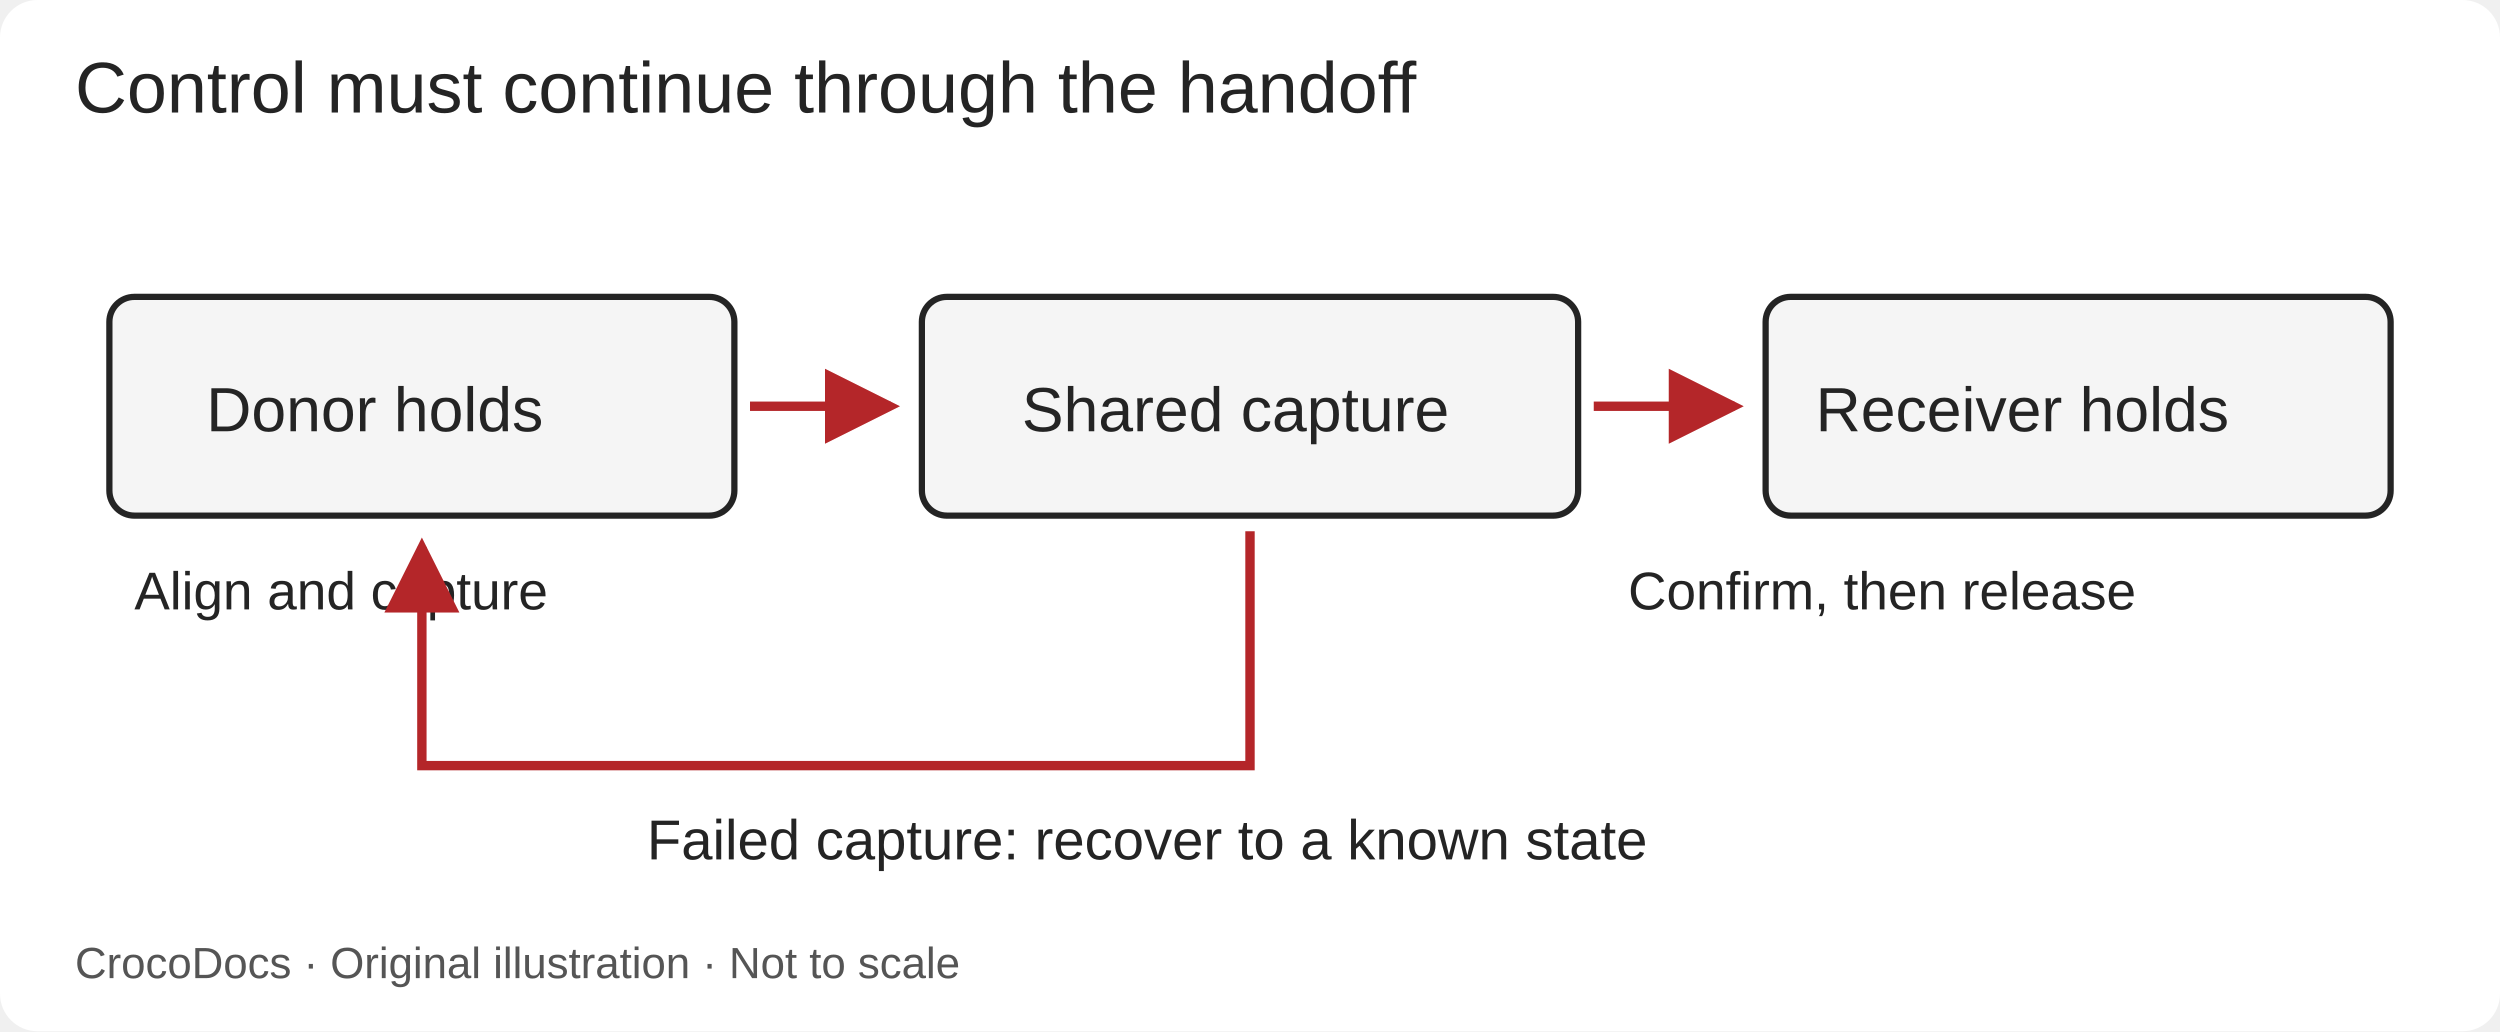
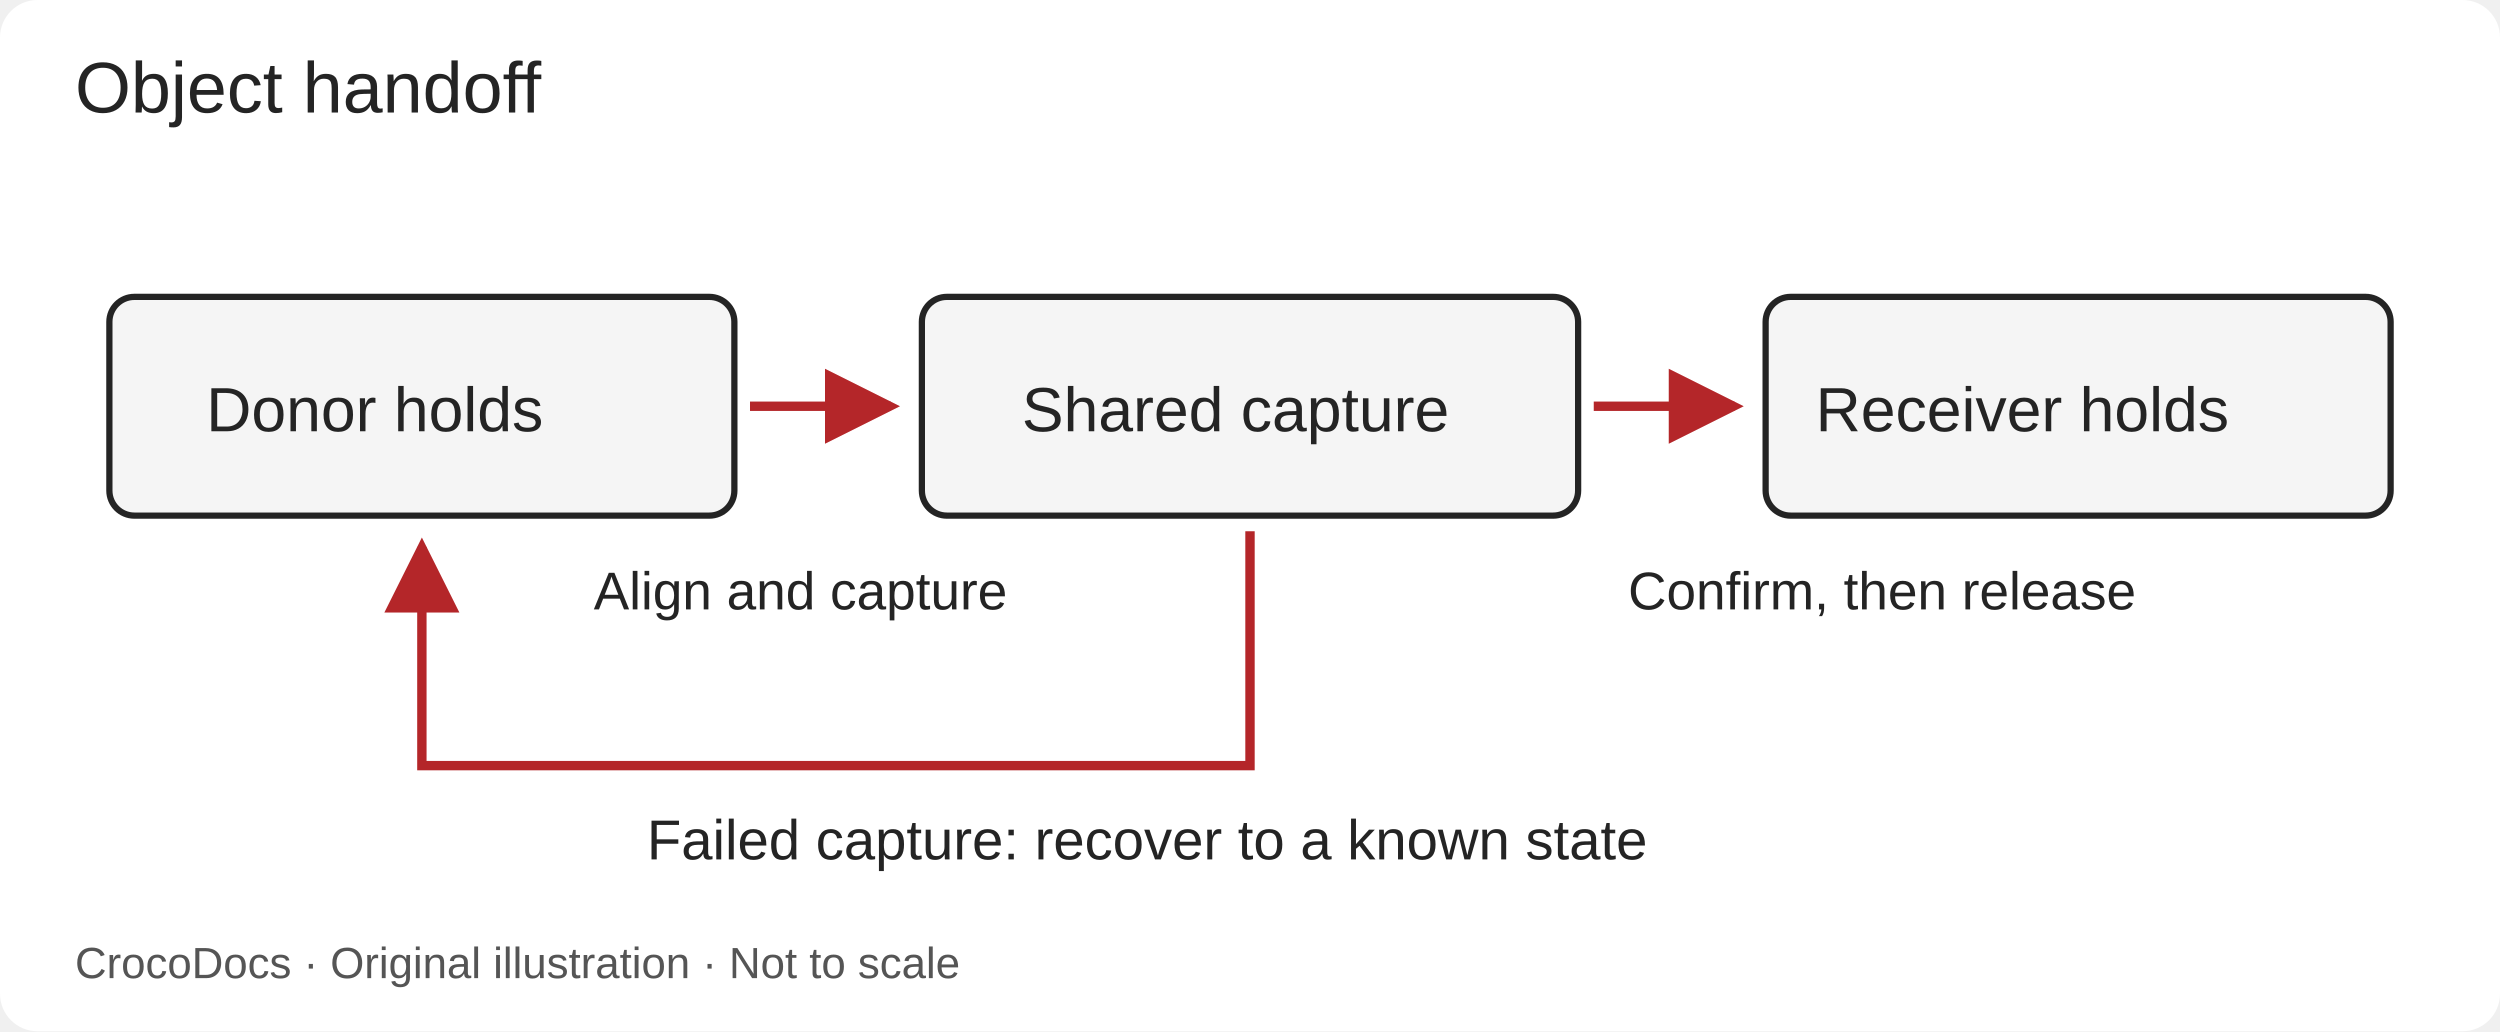
<svg xmlns="http://www.w3.org/2000/svg" width="800" height="330" viewBox="0 0 800 330" role="img" aria-labelledby="title desc">
  <defs>
    <marker id="arrow" markerWidth="8" markerHeight="8" refX="7" refY="4" orient="auto-start-reverse">
      <path d="M0 0L8 4L0 8Z" fill="#b42629" />
    </marker>
  </defs>
  <rect width="800" height="330" rx="12" fill="#fff" />
  <g fill="#242424" font-family="Arial, sans-serif" font-size="20">
-     <text x="24" y="36" font-size="23">Control must continue through the handoff</text>
+     <text x="24" y="36" font-size="23">Object handoff</text>
    <g fill="#f5f5f5" stroke="#242424" stroke-width="2">
      <rect x="35" y="95" width="200" height="70" rx="8" />
      <rect x="295" y="95" width="210" height="70" rx="8" />
      <rect x="565" y="95" width="200" height="70" rx="8" />
    </g>
    <text x="66" y="138" font-size="20">Donor holds</text>
    <text x="327" y="138" font-size="20">Shared capture</text>
    <text x="581" y="138" font-size="20">Receiver holds</text>
    <line x1="240" y1="130" x2="285" y2="130" stroke="#b42629" stroke-width="3" marker-end="url(#arrow)" />
    <line x1="510" y1="130" x2="555" y2="130" stroke="#b42629" stroke-width="3" marker-end="url(#arrow)" />
-     <text x="43" y="195" font-size="17">Align and capture</text>
+     <text x="190" y="195" font-size="17">Align and capture</text>
    <text x="521" y="195" font-size="17">Confirm, then release</text>
    <path d="M400 170V245H135V175" stroke="#b42629" stroke-width="3" fill="none" marker-end="url(#arrow)" />
    <text x="207" y="275" font-size="18">Failed capture: recover to a known state</text>
  </g>
  <text x="24" y="313" font-family="Arial, sans-serif" font-size="14" fill="#555">CrocoDocs · Original illustration · Not to scale</text>
</svg>
